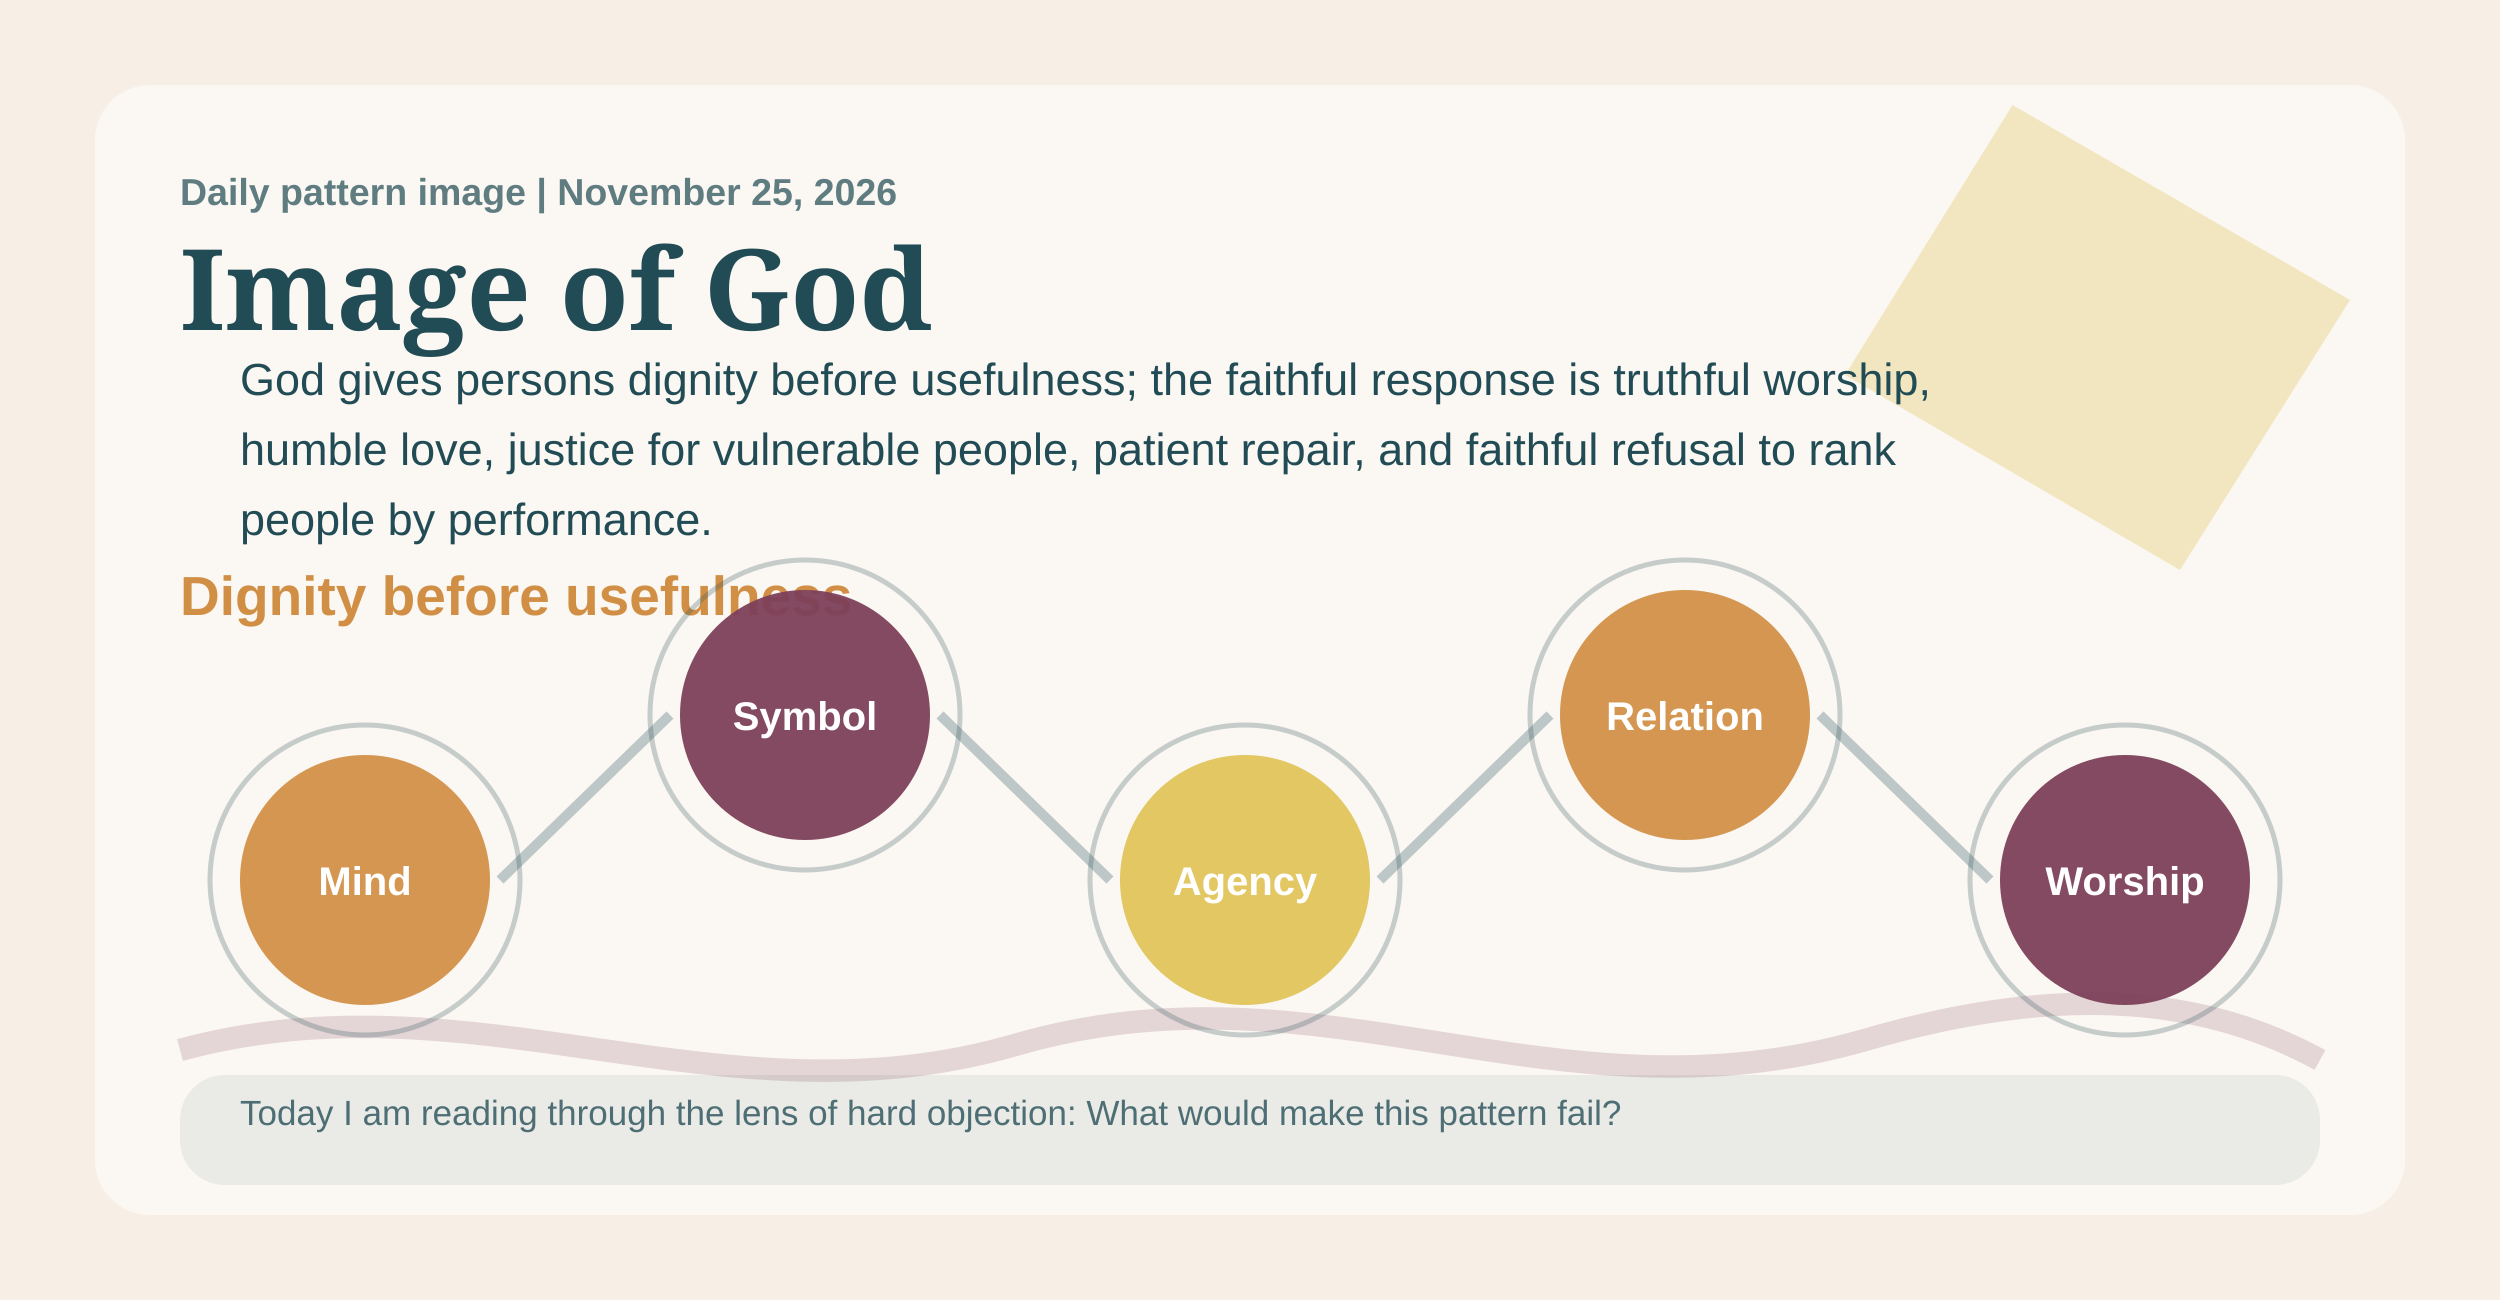
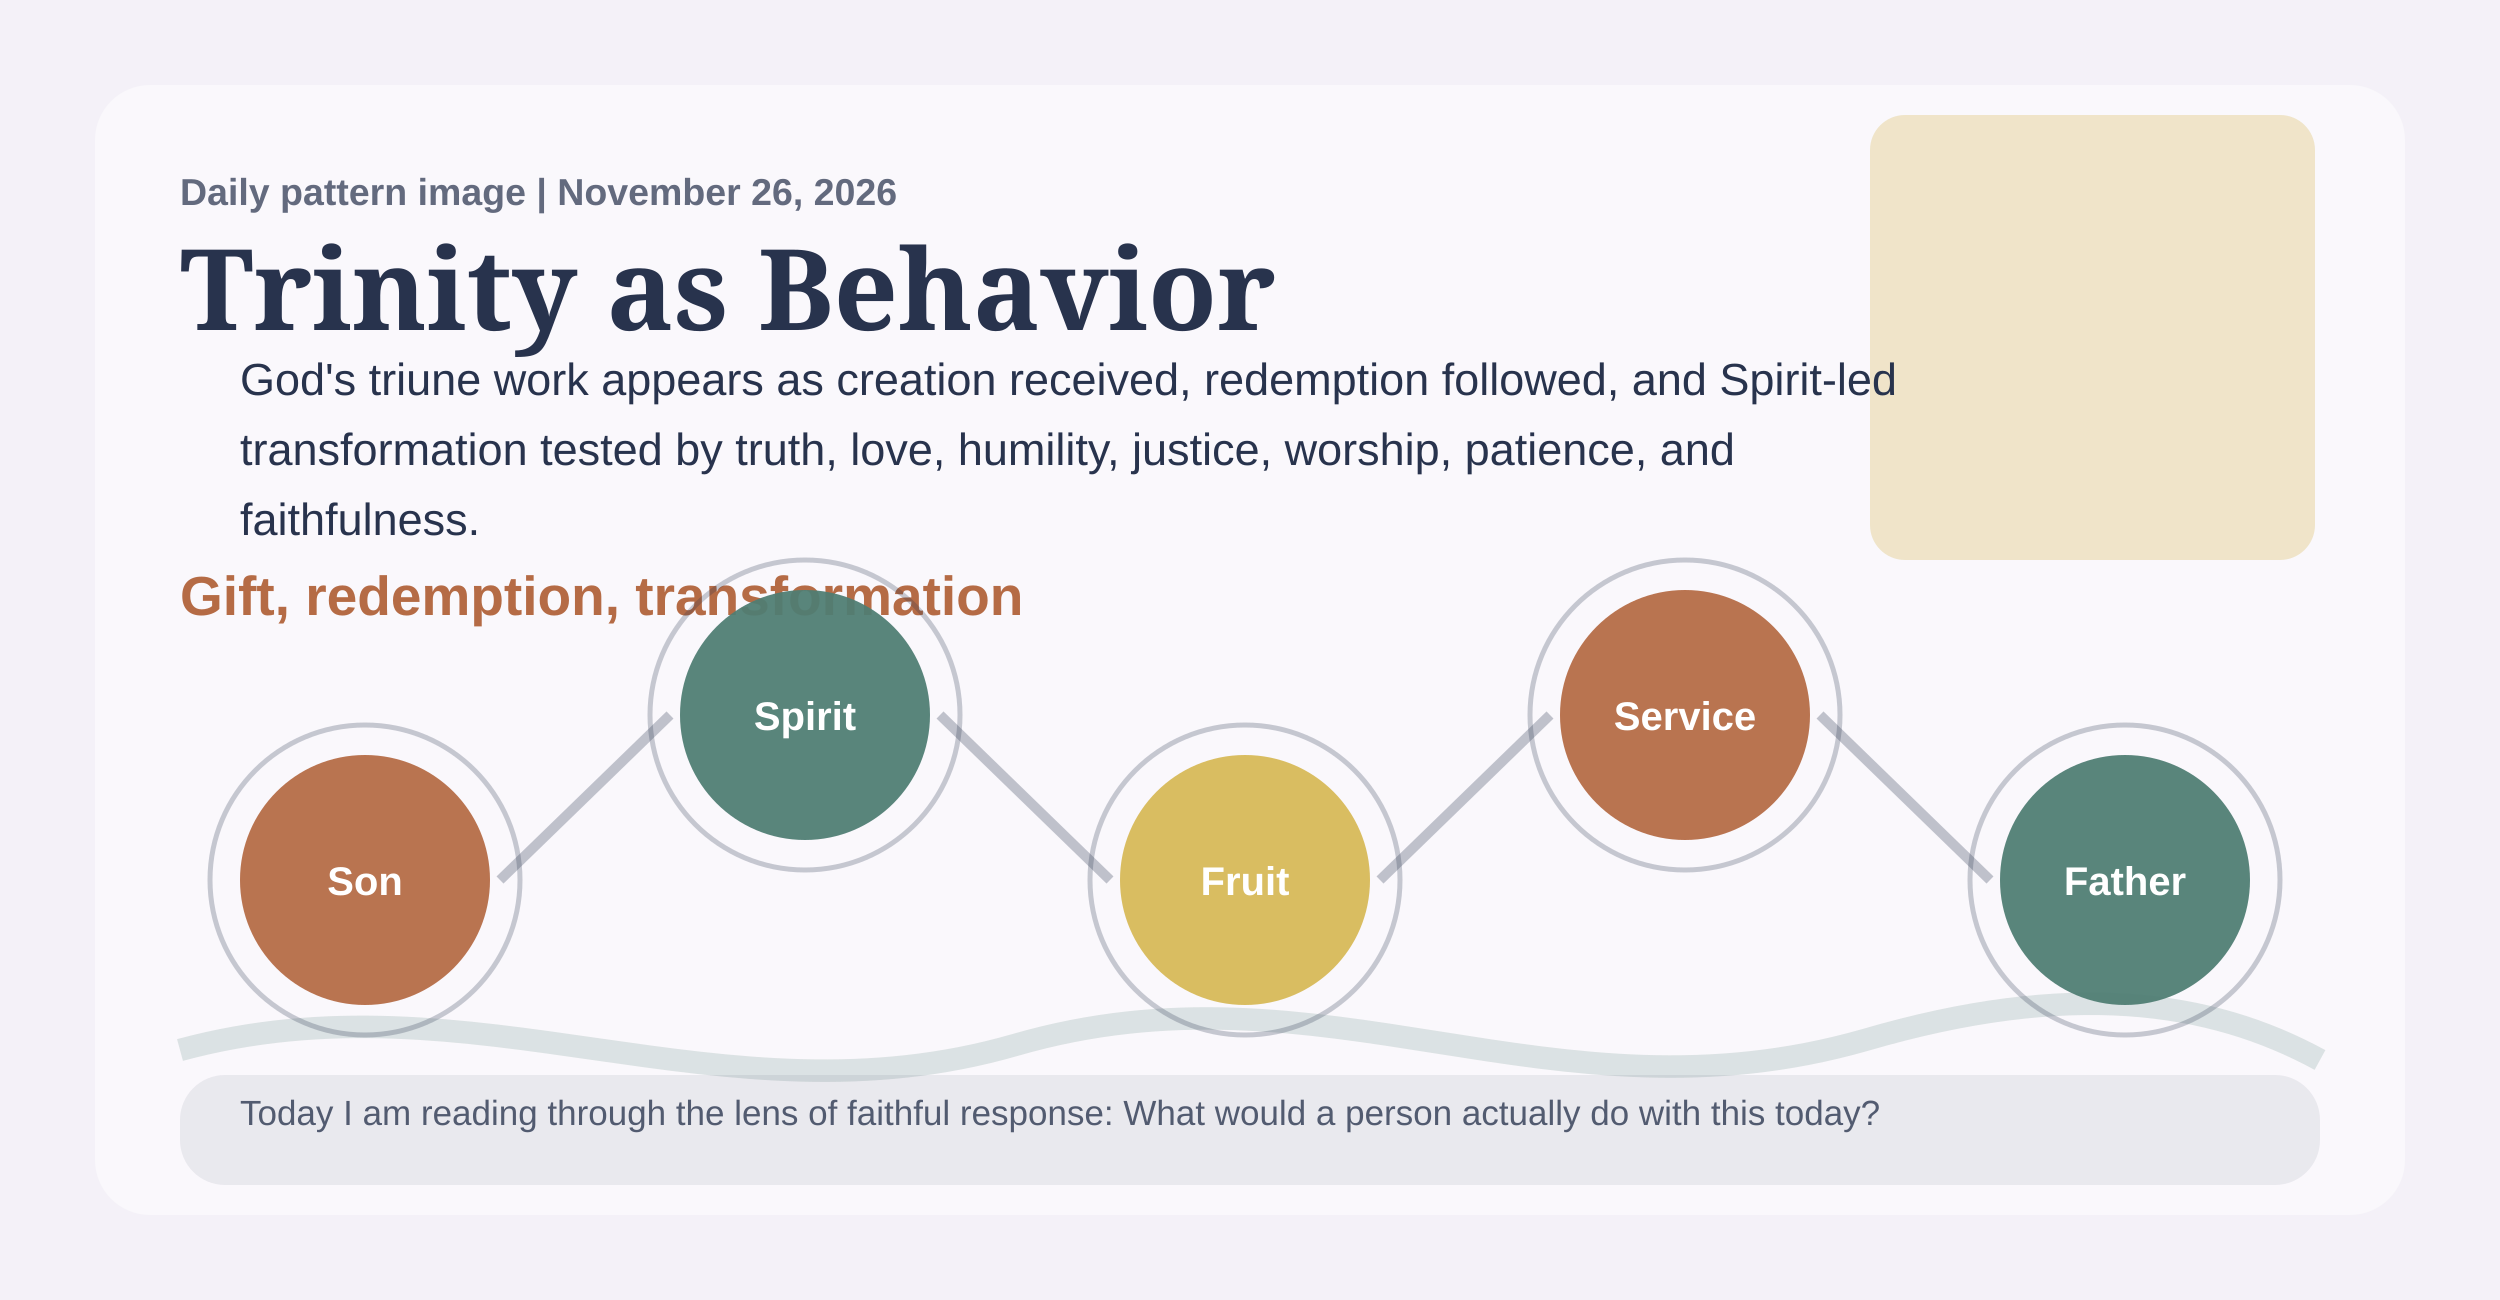
<svg xmlns="http://www.w3.org/2000/svg" width="1000" height="520" viewBox="0 0 1000 520" role="img" aria-labelledby="title desc">
  <style>
-     .eyebrow { font: 700 15px Arial, sans-serif; letter-spacing: 0; fill: #224c55; opacity: 0.72; }
-     .title { font: 700 45px Georgia, serif; letter-spacing: 0; fill: #224c55; }
-     .subtitle { font: 700 22px Arial, sans-serif; letter-spacing: 0; fill: #d18f46; }
-     .body { font: 18px Arial, sans-serif; letter-spacing: 0; fill: #224c55; }
-     .small { font: 14px Arial, sans-serif; letter-spacing: 0; fill: #224c55; opacity: 0.78; }
+     .eyebrow { font: 700 15px Arial, sans-serif; letter-spacing: 0; fill: #28334d; opacity: 0.72; }
+     .title { font: 700 45px Georgia, serif; letter-spacing: 0; fill: #28334d; }
+     .subtitle { font: 700 22px Arial, sans-serif; letter-spacing: 0; fill: #b56b45; }
+     .body { font: 18px Arial, sans-serif; letter-spacing: 0; fill: #28334d; }
+     .small { font: 14px Arial, sans-serif; letter-spacing: 0; fill: #28334d; opacity: 0.78; }
    .node { font: 700 16px Arial, sans-serif; letter-spacing: 0; fill: #ffffff; }
  </style>
-   <rect width="1000" height="520" fill="#f7efe5" />
+   <rect width="1000" height="520" fill="#f4f1f8" />
  <rect x="38" y="34" width="924" height="452" rx="22" fill="#ffffff" opacity="0.50" />
-   <path d="M805 42 L940 120 L872 228 L738 150 Z" fill="#e0c35a" opacity="0.33" />
-   <path d="M72 420 C190 388 288 452 406 418 C530 382 620 452 746 416 C828 392 884 400 928 424" fill="none" stroke="#7c3f58" stroke-width="9" opacity="0.18" />
-   <text x="72" y="82" class="eyebrow">Daily pattern image | November 25, 2026</text>
-   <text x="72" y="132" class="title">Image of God</text>
-   <text x="72" y="246" class="subtitle">Dignity before usefulness</text>
-   <text x="96" y="158" class="body">God gives persons dignity before usefulness; the faithful response is truthful worship,</text>
-   <text x="96" y="186" class="body">humble love, justice for vulnerable people, patient repair, and faithful refusal to rank</text>
-   <text x="96" y="214" class="body">people by performance.</text>
-   <line x1="200" y1="352" x2="268" y2="286" stroke="#224c55" stroke-width="4" opacity="0.28" />
-   <line x1="376" y1="286" x2="444" y2="352" stroke="#224c55" stroke-width="4" opacity="0.28" />
-   <line x1="552" y1="352" x2="620" y2="286" stroke="#224c55" stroke-width="4" opacity="0.28" />
-   <line x1="728" y1="286" x2="796" y2="352" stroke="#224c55" stroke-width="4" opacity="0.28" />
-   <circle cx="146" cy="352" r="50" fill="#d18f46" opacity="0.94" />
-   <circle cx="146" cy="352" r="62" fill="none" stroke="#224c55" stroke-width="2" opacity="0.25" />
-   <text x="146" y="358" text-anchor="middle" class="node">Mind</text>
-   <circle cx="322" cy="286" r="50" fill="#7c3f58" opacity="0.94" />
-   <circle cx="322" cy="286" r="62" fill="none" stroke="#224c55" stroke-width="2" opacity="0.25" />
-   <text x="322" y="292" text-anchor="middle" class="node">Symbol</text>
-   <circle cx="498" cy="352" r="50" fill="#e0c35a" opacity="0.94" />
-   <circle cx="498" cy="352" r="62" fill="none" stroke="#224c55" stroke-width="2" opacity="0.25" />
-   <text x="498" y="358" text-anchor="middle" class="node">Agency</text>
-   <circle cx="674" cy="286" r="50" fill="#d18f46" opacity="0.94" />
-   <circle cx="674" cy="286" r="62" fill="none" stroke="#224c55" stroke-width="2" opacity="0.25" />
-   <text x="674" y="292" text-anchor="middle" class="node">Relation</text>
-   <circle cx="850" cy="352" r="50" fill="#7c3f58" opacity="0.94" />
-   <circle cx="850" cy="352" r="62" fill="none" stroke="#224c55" stroke-width="2" opacity="0.25" />
-   <text x="850" y="358" text-anchor="middle" class="node">Worship</text>
-   <rect x="72" y="430" width="856" height="44" rx="18" fill="#224c55" opacity="0.08" />
-   <text x="96" y="450" class="small">Today I am reading through the lens of hard objection: What would make this pattern fail?</text>
+   <rect x="748" y="46" width="178" height="178" rx="14" fill="#d7b957" opacity="0.31" />
+   <path d="M72 420 C190 388 288 452 406 418 C530 382 620 452 746 416 C828 392 884 400 928 424" fill="none" stroke="#4f7d73" stroke-width="9" opacity="0.18" />
+   <text x="72" y="82" class="eyebrow">Daily pattern image | November 26, 2026</text>
+   <text x="72" y="132" class="title">Trinity as Behavior</text>
+   <text x="72" y="246" class="subtitle">Gift, redemption, transformation</text>
+   <text x="96" y="158" class="body">God's triune work appears as creation received, redemption followed, and Spirit-led</text>
+   <text x="96" y="186" class="body">transformation tested by truth, love, humility, justice, worship, patience, and</text>
+   <text x="96" y="214" class="body">faithfulness.</text>
+   <line x1="200" y1="352" x2="268" y2="286" stroke="#28334d" stroke-width="4" opacity="0.28" />
+   <line x1="376" y1="286" x2="444" y2="352" stroke="#28334d" stroke-width="4" opacity="0.28" />
+   <line x1="552" y1="352" x2="620" y2="286" stroke="#28334d" stroke-width="4" opacity="0.28" />
+   <line x1="728" y1="286" x2="796" y2="352" stroke="#28334d" stroke-width="4" opacity="0.28" />
+   <circle cx="146" cy="352" r="50" fill="#b56b45" opacity="0.94" />
+   <circle cx="146" cy="352" r="62" fill="none" stroke="#28334d" stroke-width="2" opacity="0.25" />
+   <text x="146" y="358" text-anchor="middle" class="node">Son</text>
+   <circle cx="322" cy="286" r="50" fill="#4f7d73" opacity="0.94" />
+   <circle cx="322" cy="286" r="62" fill="none" stroke="#28334d" stroke-width="2" opacity="0.25" />
+   <text x="322" y="292" text-anchor="middle" class="node">Spirit</text>
+   <circle cx="498" cy="352" r="50" fill="#d7b957" opacity="0.94" />
+   <circle cx="498" cy="352" r="62" fill="none" stroke="#28334d" stroke-width="2" opacity="0.25" />
+   <text x="498" y="358" text-anchor="middle" class="node">Fruit</text>
+   <circle cx="674" cy="286" r="50" fill="#b56b45" opacity="0.94" />
+   <circle cx="674" cy="286" r="62" fill="none" stroke="#28334d" stroke-width="2" opacity="0.25" />
+   <text x="674" y="292" text-anchor="middle" class="node">Service</text>
+   <circle cx="850" cy="352" r="50" fill="#4f7d73" opacity="0.94" />
+   <circle cx="850" cy="352" r="62" fill="none" stroke="#28334d" stroke-width="2" opacity="0.25" />
+   <text x="850" y="358" text-anchor="middle" class="node">Father</text>
+   <rect x="72" y="430" width="856" height="44" rx="18" fill="#28334d" opacity="0.08" />
+   <text x="96" y="450" class="small">Today I am reading through the lens of faithful response: What would a person actually do with this today?</text>
</svg>
